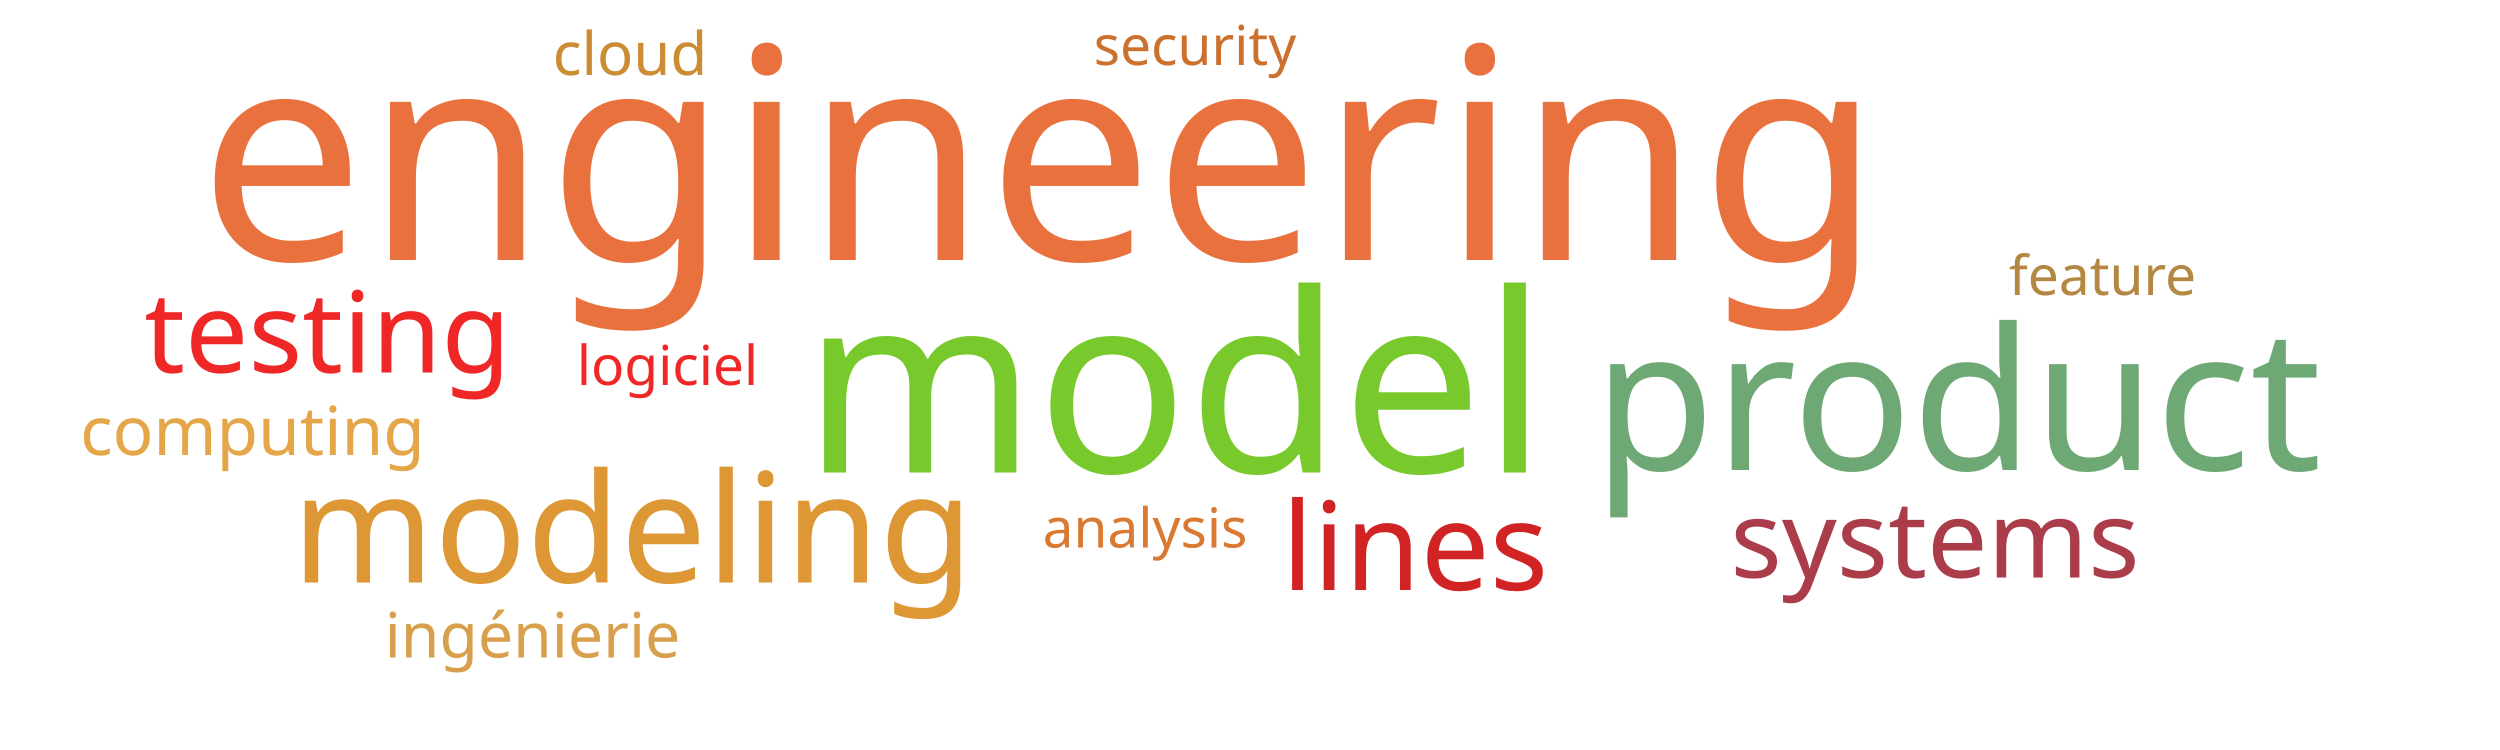
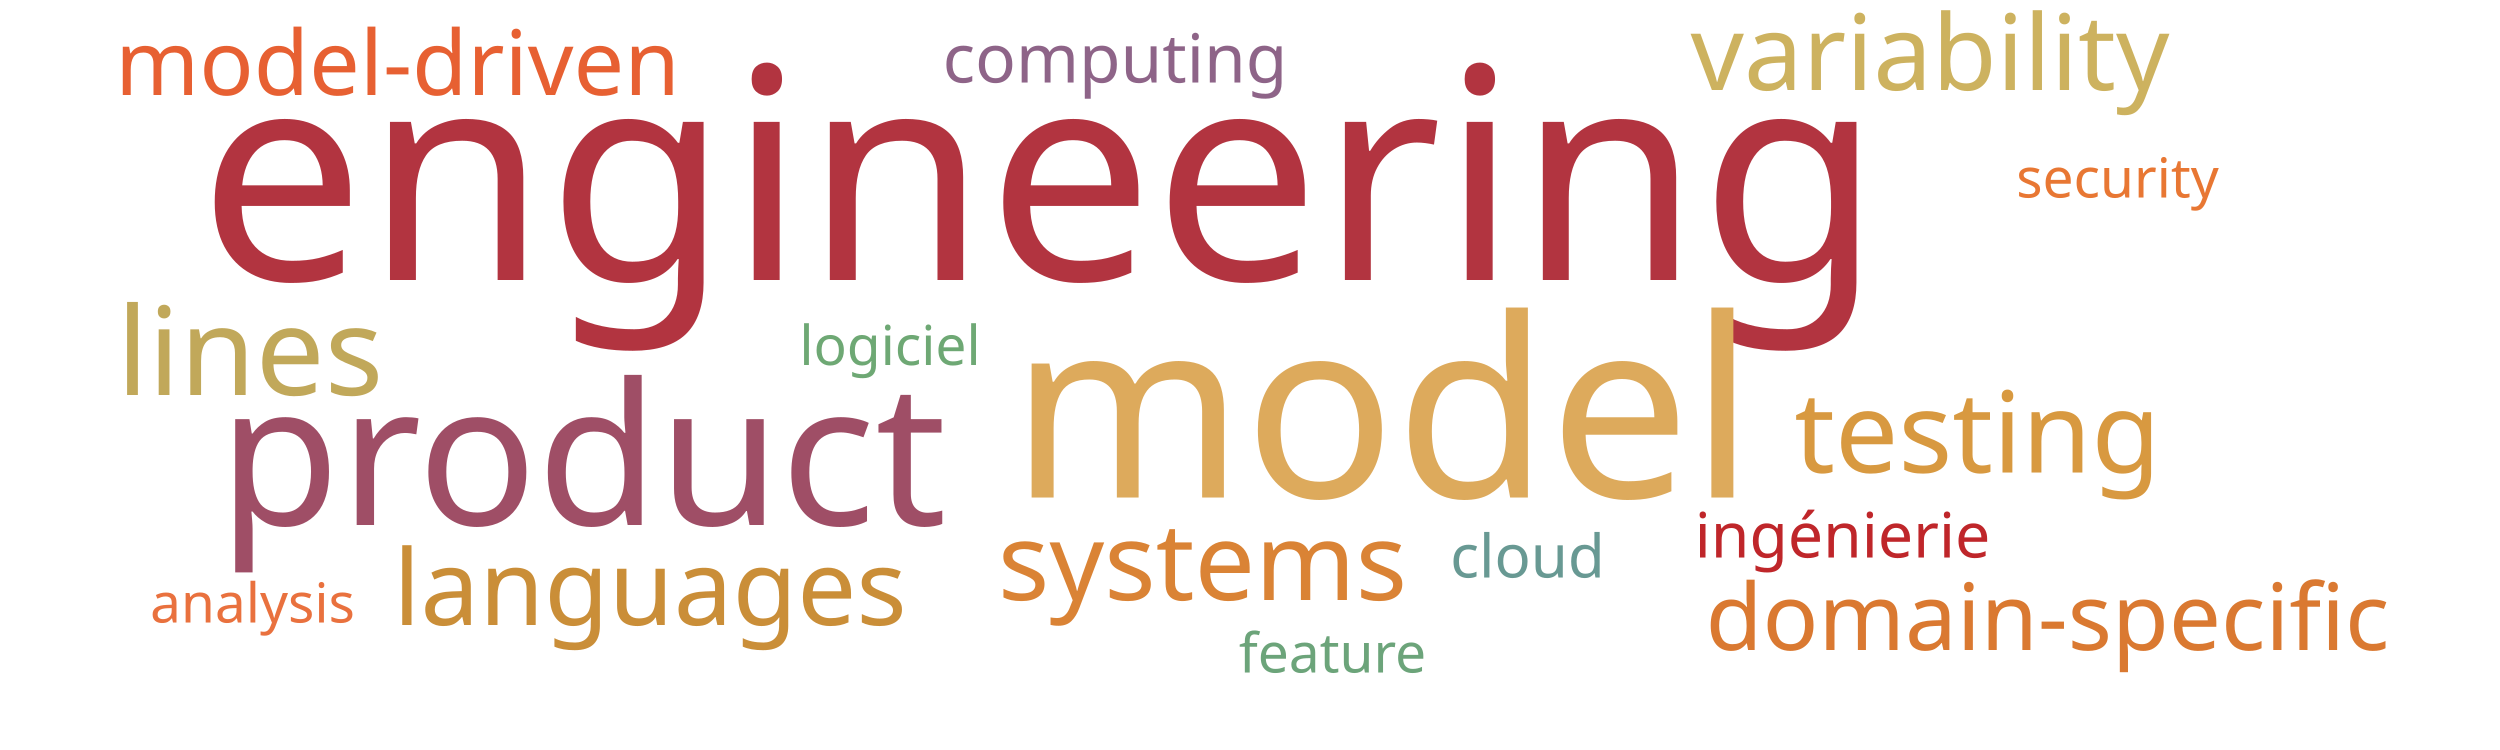
<svg xmlns="http://www.w3.org/2000/svg" width="1000" height="300">
  <g transform="translate(500, 150)">
-     <text text-anchor="middle" style="font-family: Impact; font-size: 118px; fill: #e9713e" transform="translate(-84,-46)rotate(0)">engineering</text>
-     <text text-anchor="middle" style="font-family: Impact; font-size: 100px; fill: #78c92b" transform="translate(-30,39)rotate(0)">model</text>
-     <text text-anchor="middle" style="font-family: Impact; font-size: 79px; fill: #6ea874" transform="translate(283,38)rotate(0)">product</text>
-     <text text-anchor="middle" style="font-family: Impact; font-size: 61px; fill: #dd9735" transform="translate(-247,83)rotate(0)">modeling</text>
-     <text text-anchor="middle" style="font-family: Impact; font-size: 49px; fill: #d12323" transform="translate(66,86)rotate(0)">lines</text>
-     <text text-anchor="middle" style="font-family: Impact; font-size: 45px; fill: #ef2727" transform="translate(-369,-1)rotate(0)">testing</text>
-     <text text-anchor="middle" style="font-family: Impact; font-size: 43px; fill: #ab3d4b" transform="translate(274,81)rotate(0)">systems</text>
-     <text text-anchor="middle" style="font-family: Impact; font-size: 27px; fill: #e5a549" transform="translate(-399,32)rotate(0)">computing</text>
-     <text text-anchor="middle" style="font-family: Impact; font-size: 25px; fill: #d8a04c" transform="translate(-287,113)rotate(0)">ingénierie</text>
-     <text text-anchor="middle" style="font-family: Impact; font-size: 24px; fill: #cc8c34" transform="translate(-248,-120)rotate(0)">cloud</text>
-     <text text-anchor="middle" style="font-family: Impact; font-size: 22px; fill: #ef2727" transform="translate(-233,4)rotate(0)">logiciel</text>
-     <text text-anchor="middle" style="font-family: Impact; font-size: 22px; fill: #b48742" transform="translate(341,-32)rotate(0)">feature</text>
-     <text text-anchor="middle" style="font-family: Impact; font-size: 22px; fill: #da7931" transform="translate(-42,69)rotate(0)">analysis</text>
-     <text text-anchor="middle" style="font-family: Impact; font-size: 22px; fill: #cb702d" transform="translate(-22,-124)rotate(0)">security</text>
+     <text text-anchor="middle" style="font-family: Impact; font-size: 118px; fill: #b23440" transform="translate(-84,-38)rotate(0)">engineering</text>
+     <text text-anchor="middle" style="font-family: Impact; font-size: 100px; fill: #ddaa5c" transform="translate(53,49)rotate(0)">model</text>
+     <text text-anchor="middle" style="font-family: Impact; font-size: 79px; fill: #9f4e66" transform="translate(-267,60)rotate(0)">product</text>
+     <text text-anchor="middle" style="font-family: Impact; font-size: 49px; fill: #c1a85a" transform="translate(-400,8)rotate(0)">lines</text>
+     <text text-anchor="middle" style="font-family: Impact; font-size: 45px; fill: #d89940" transform="translate(291,39)rotate(0)">testing</text>
+     <text text-anchor="middle" style="font-family: Impact; font-size: 43px; fill: #da8335" transform="translate(-19,90)rotate(0)">systems</text>
+     <text text-anchor="middle" style="font-family: Impact; font-size: 42px; fill: #cdb25f" transform="translate(272,-114)rotate(0)">variability</text>
+     <text text-anchor="middle" style="font-family: Impact; font-size: 42px; fill: #ca8e38" transform="translate(-240,100)rotate(0)">languages</text>
+     <text text-anchor="middle" style="font-family: Impact; font-size: 37px; fill: #da7931" transform="translate(319,110)rotate(0)">domain-specific</text>
+     <text text-anchor="middle" style="font-family: Impact; font-size: 36px; fill: #e76032" transform="translate(-341,-112)rotate(0)">model-driven</text>
+     <text text-anchor="middle" style="font-family: Impact; font-size: 27px; fill: #8e6488" transform="translate(-54,-117)rotate(0)">computing</text>
+     <text text-anchor="middle" style="font-family: Impact; font-size: 25px; fill: #bf262a" transform="translate(237,73)rotate(0)">ingénierie</text>
+     <text text-anchor="middle" style="font-family: Impact; font-size: 24px; fill: #689993" transform="translate(111,81)rotate(0)">cloud</text>
+     <text text-anchor="middle" style="font-family: Impact; font-size: 22px; fill: #6ea874" transform="translate(-144,-4)rotate(0)">logiciel</text>
+     <text text-anchor="middle" style="font-family: Impact; font-size: 22px; fill: #6ca47a" transform="translate(33,119)rotate(0)">feature</text>
+     <text text-anchor="middle" style="font-family: Impact; font-size: 22px; fill: #e9713e" transform="translate(-399,99)rotate(0)">analysis</text>
+     <text text-anchor="middle" style="font-family: Impact; font-size: 22px; fill: #e87733" transform="translate(347,-71)rotate(0)">security</text>
  </g>
</svg>
